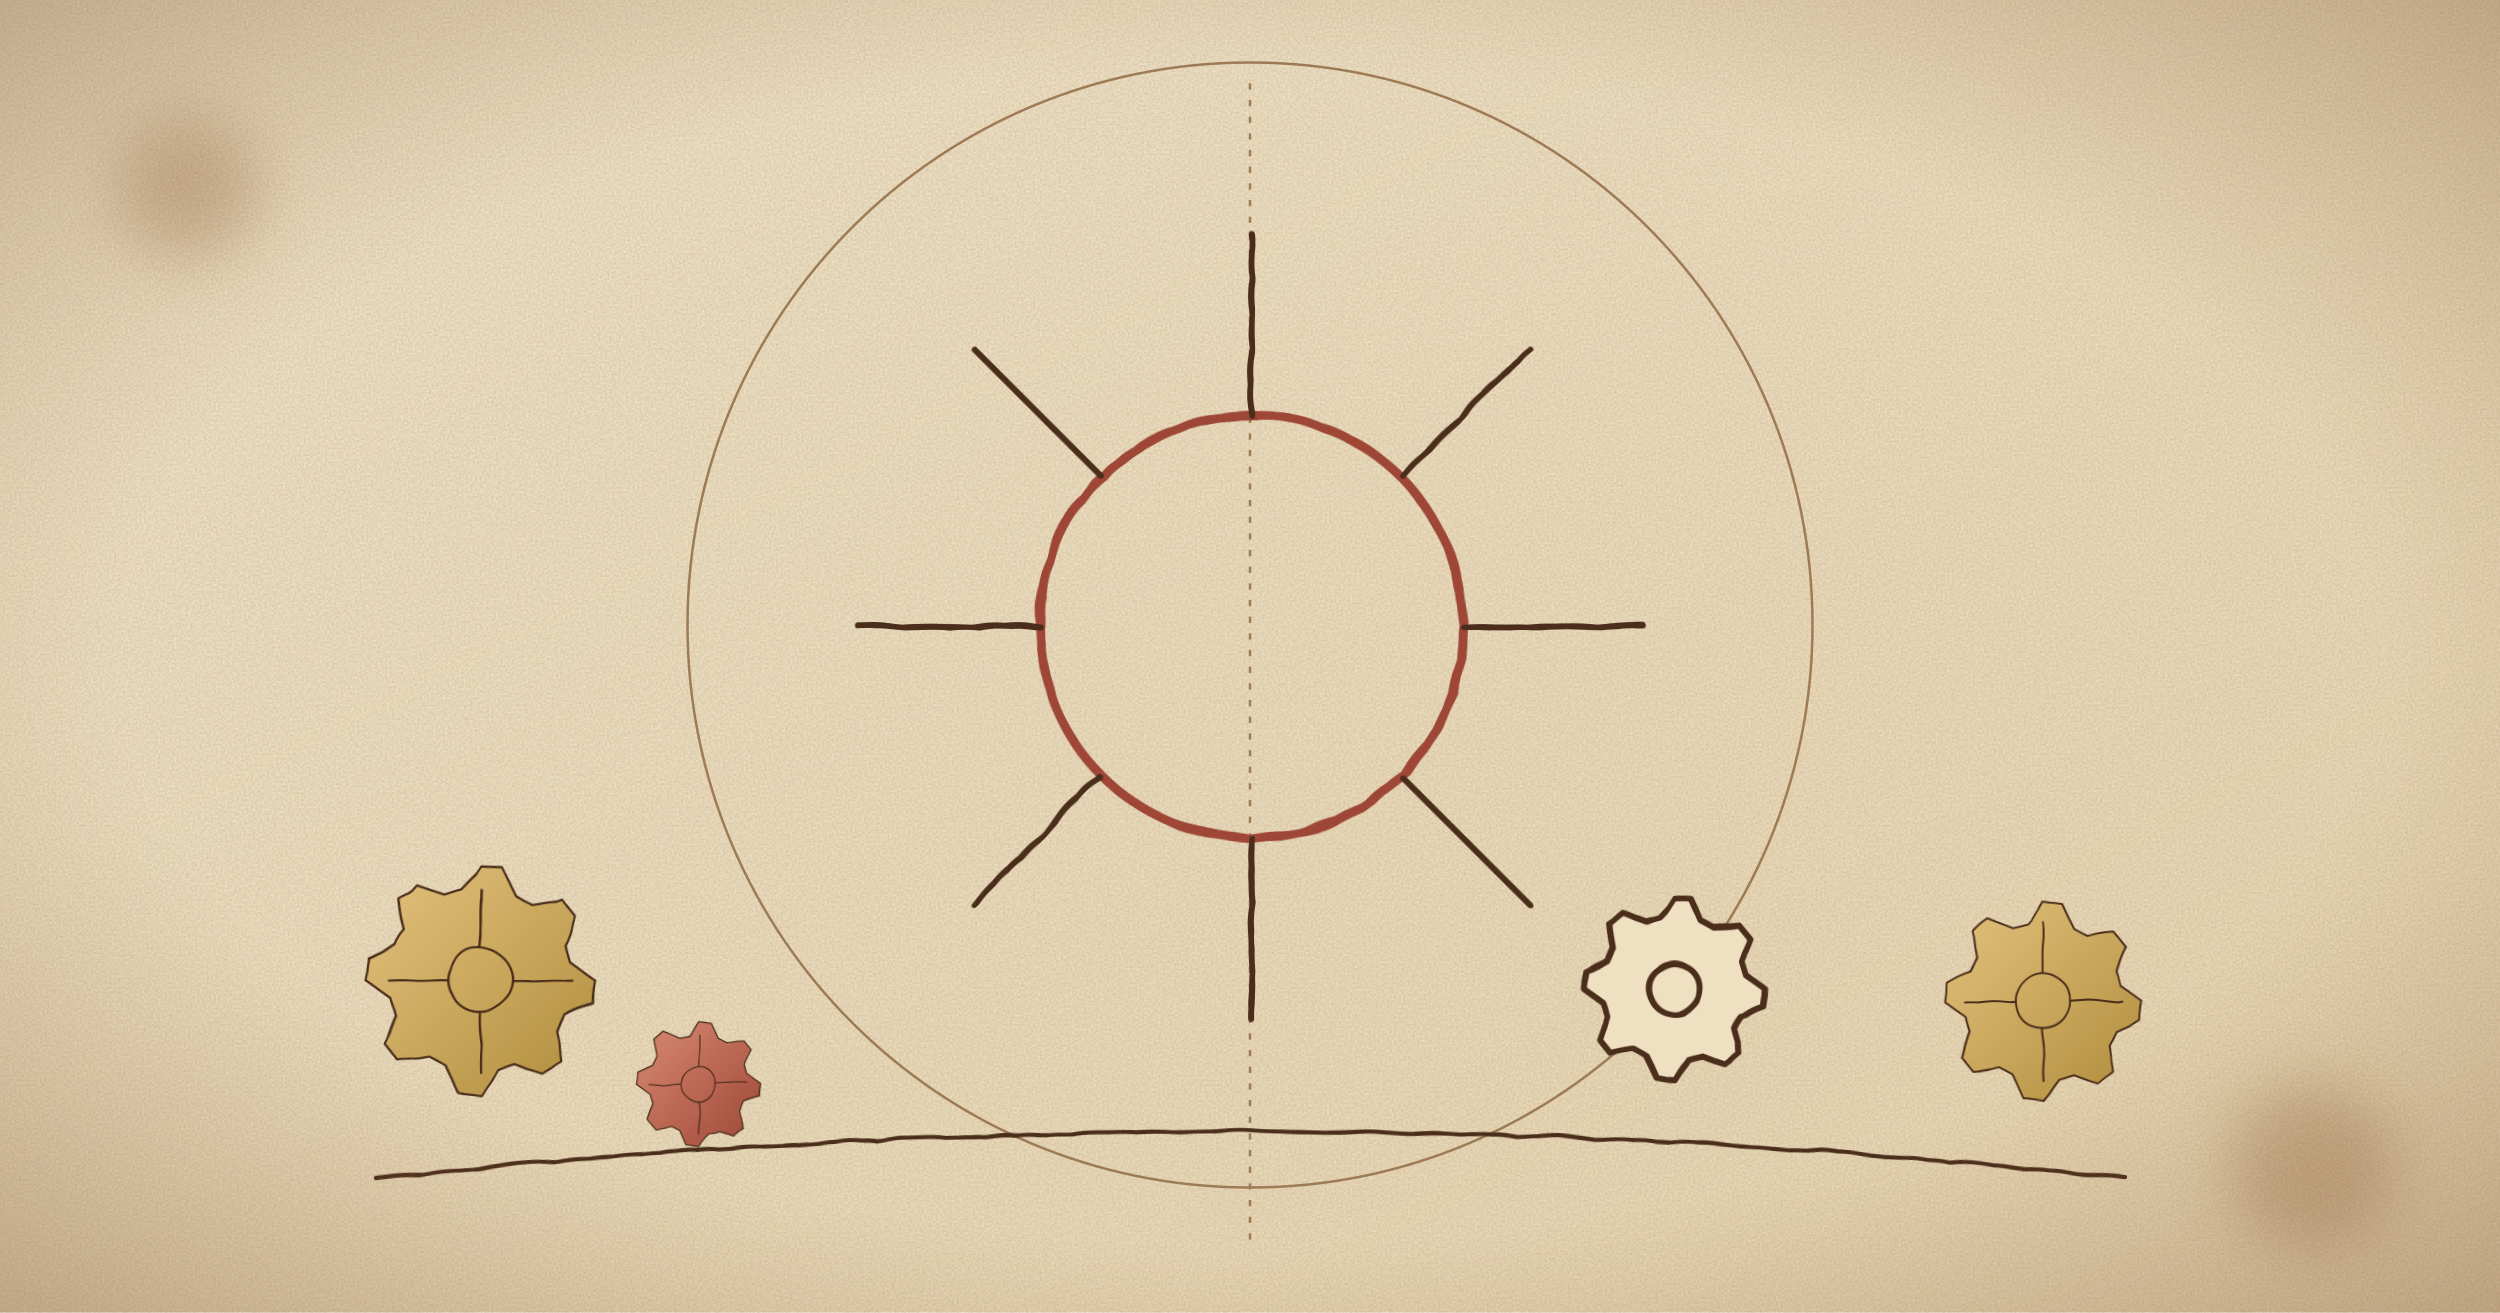
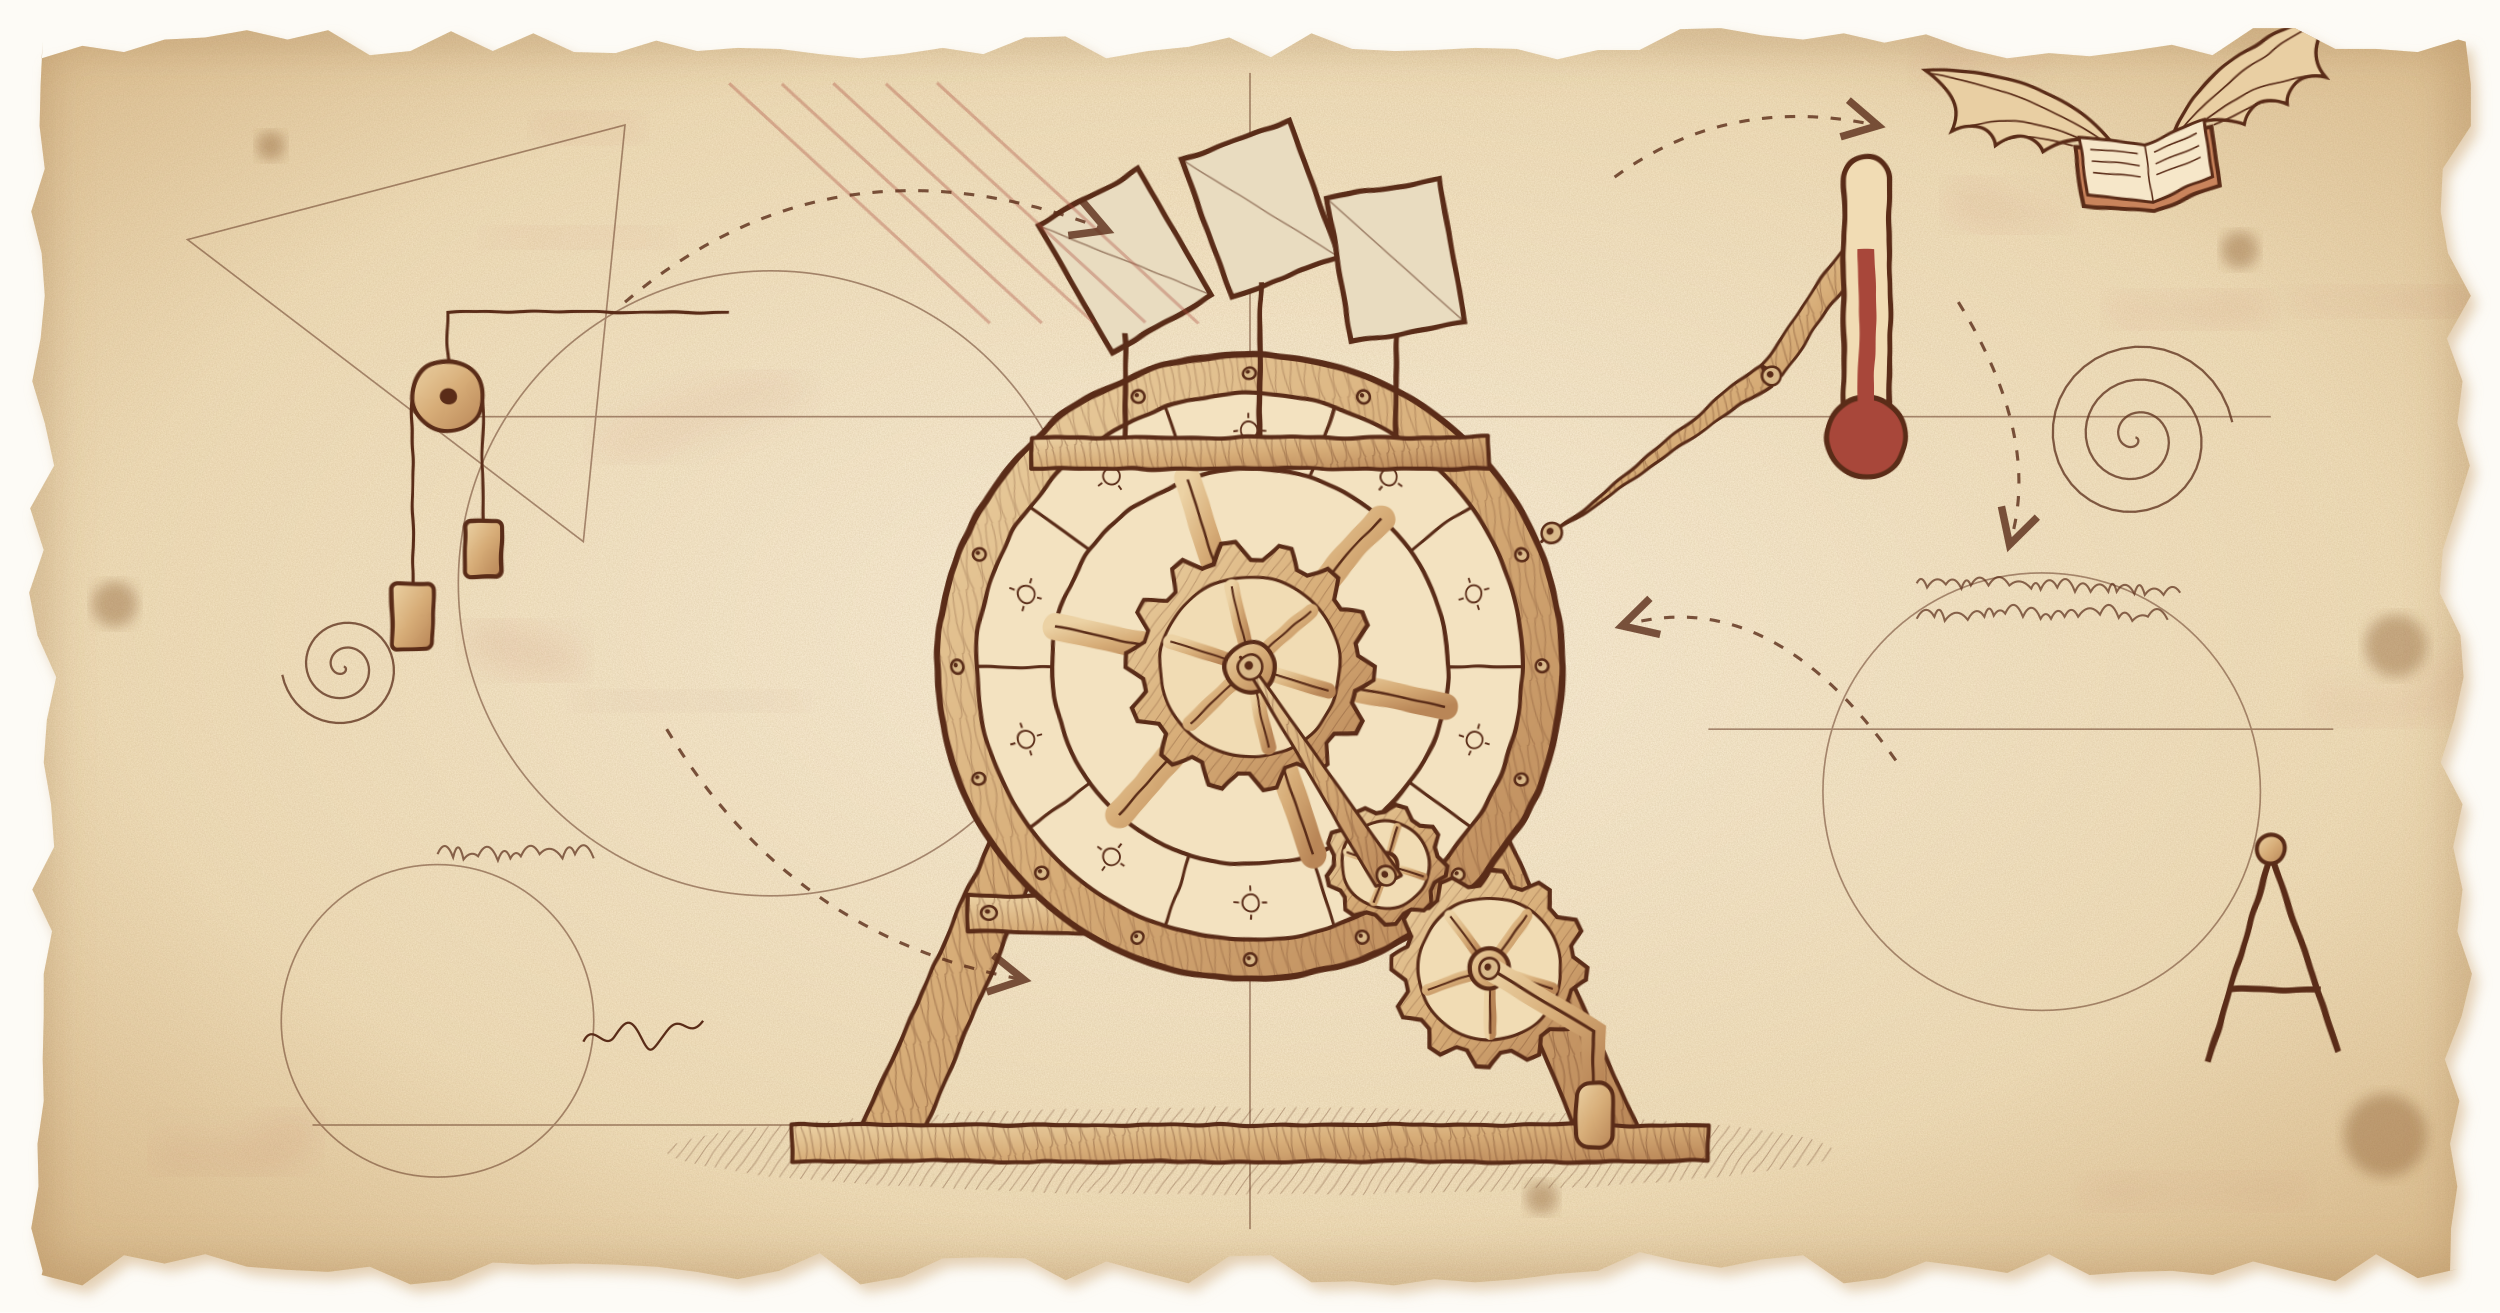
- <svg xmlns="http://www.w3.org/2000/svg" viewBox="0 0 1200 630" width="1200" height="630" role="img" aria-label="Illustration de l'application Agri-météo locale : machine de Léonard de Vinci dessinée à l'encre sur parchemin">
+ <svg xmlns="http://www.w3.org/2000/svg" viewBox="0 0 2400 1260" width="1200" height="630" role="img" aria-label="Illustration de l'application Agri-météo locale : machine de Léonard de Vinci dessinée à l'encre sur parchemin">
  <defs>
-     <linearGradient id="p" x1="0" y1="0" x2="1" y2="1">
-       <stop offset="0" stop-color="#f6ebd3" />
-       <stop offset="1" stop-color="#ecdcba" />
+     <radialGradient id="pp" cx=".5" cy=".48" r=".7">
+       <stop offset="0" stop-color="#fbf1dc" />
+       <stop offset=".65" stop-color="#f1dfbb" />
+       <stop offset="1" stop-color="#d9b98a" />
+     </radialGradient>
+     <linearGradient id="wd" x1="0" y1="0" x2="1" y2="1">
+       <stop offset="0" stop-color="#ecd2a4" />
+       <stop offset=".5" stop-color="#d7ad78" />
+       <stop offset="1" stop-color="#b98657" />
    </linearGradient>
-     <radialGradient id="v" cx=".5" cy=".5" r=".75">
-       <stop offset=".6" stop-color="#8a5a2b" stop-opacity="0" />
-       <stop offset="1" stop-color="#6b4220" stop-opacity=".38" />
+     <pattern id="ht" width="9" height="9" patternUnits="userSpaceOnUse" patternTransform="rotate(35)">
+       <path d="M0 0V9" stroke="#5a2c18" stroke-width="1.4" />
+     </pattern>
+     <pattern id="gr" width="60" height="14" patternUnits="userSpaceOnUse" patternTransform="rotate(80)">
+       <path d="M0 4Q15 1 30 5T60 3M0 10Q20 13 40 9T60 11" fill="none" stroke="#5a2c18" stroke-width="1.2" opacity=".6" />
+     </pattern>
+     <marker id="ar" markerWidth="16" markerHeight="16" refX="12" refY="8" orient="auto">
+       <path d="M2 2L13 8L2 14" fill="none" stroke="#5a2c18" stroke-width="2.4" />
+     </marker>
+     <filter id="rf" x="-5%" y="-5%" width="110%" height="110%">
+       <feTurbulence type="fractalNoise" baseFrequency=".022" numOctaves="2" seed="3" />
+       <feDisplacementMap in="SourceGraphic" scale="5" />
+     </filter>
+     <filter id="gn">
+       <feTurbulence type="fractalNoise" baseFrequency=".75" numOctaves="3" seed="9" />
+       <feColorMatrix values="0 0 0 0 .42 0 0 0 0 .27 0 0 0 0 .12 0 0 0 .22 0" />
+     </filter>
+     <filter id="b20">
+       <feGaussianBlur stdDeviation="22" />
+     </filter>
+     <filter id="b6">
+       <feGaussianBlur stdDeviation="6" />
+     </filter>
+     <radialGradient id="gl" cx=".5" cy=".5" r=".5">
+       <stop offset="0" stop-color="#ffd38a" stop-opacity=".95" />
+       <stop offset=".45" stop-color="#f0a466" stop-opacity=".5" />
+       <stop offset="1" stop-color="#e88b5a" stop-opacity="0" />
    </radialGradient>
-     <radialGradient id="l" cx=".5" cy=".5" r=".5">
-       <stop offset="0" stop-color="#f2a35c" stop-opacity=".85" />
-       <stop offset="1" stop-color="#f2a35c" stop-opacity="0" />
-     </radialGradient>
-     <linearGradient id="w" x1="0" y1="0" x2="1" y2="1">
-       <stop offset="0" stop-color="#e3c27e" />
-       <stop offset="1" stop-color="#b08d3c" />
-     </linearGradient>
-     <linearGradient id="s" x1="0" y1="0" x2="1" y2="1">
-       <stop offset="0" stop-color="#d98a72" />
-       <stop offset="1" stop-color="#9e4736" />
-     </linearGradient>
-     <pattern id="h" width="7" height="7" patternUnits="userSpaceOnUse" patternTransform="rotate(40)">
-       <path d="M0 0v7" stroke="#4a2e1b" stroke-width="1.1" opacity=".55" />
-     </pattern>
-     <marker id="a" markerWidth="10" markerHeight="10" refX="8" refY="5" orient="auto">
-       <path d="M1 1 8 5 1 9" fill="none" stroke="#9e4736" stroke-width="1.6" />
-     </marker>
-     <filter id="r" x="-2%" y="-2%" width="104%" height="104%">
-       <feTurbulence baseFrequency=".03" numOctaves="2" seed="4" />
-       <feDisplacementMap in="SourceGraphic" scale="2.6" />
-     </filter>
-     <filter id="n">
-       <feTurbulence type="fractalNoise" baseFrequency=".9" numOctaves="2" seed="7" />
-       <feColorMatrix values="0 0 0 0 .35 0 0 0 0 .22 0 0 0 0 .1 0 0 0 .35 0" />
-     </filter>
-     <filter id="b">
-       <feGaussianBlur stdDeviation="14" />
-     </filter>
-     <g id="g">
-       <path d="M50 0L49 9.8L37 15.3L33.3 22.2L35.4 35.4L27.8 41.6L15.3 37L7.8 39.2L0 50L-9.8 49L-15.3 37L-22.2 33.3L-35.4 35.4L-41.6 27.8L-37 15.3L-39.2 7.8L-50 0L-49 -9.8L-37 -15.3L-33.3 -22.2L-35.4 -35.4L-27.8 -41.6L-15.3 -37L-7.8 -39.2L0 -50L9.8 -49L15.3 -37L22.2 -33.3L35.4 -35.4L41.6 -27.8L37 -15.3L39.2 -7.8z" />
-       <circle r="14" fill="none" />
-       <path d="M0-40V-14M0 40V14M-40 0H-14M40 0H14" fill="none" />
+     <clipPath id="pg">
+       <polygon points="40,56 79,44 119,50 158,38 197,36 237,29 276,38 315,29 355,53 394,49 433,30 473,49 512,32 551,50 591,51 630,39 669,49 708,46 748,47 787,52 826,56 866,52 905,46 944,52 984,36 1023,35 1062,56 1102,49 1141,45 1180,36 1220,55 1259,32 1298,47 1338,49 1377,48 1416,46 1456,47 1495,57 1534,48 1574,48 1613,28 1652,27 1692,34 1731,38 1770,32 1809,41 1849,33 1888,47 1927,56 1967,51 2006,54 2045,49 2085,43 2124,53 2163,27 2203,27 2242,47 2281,47 2321,50 2360,38 2367,40 2372,81 2372,121 2345,162 2343,203 2350,243 2372,284 2349,325 2364,366 2359,406 2371,447 2358,488 2345,528 2342,569 2362,610 2365,650 2356,691 2343,732 2364,772 2355,813 2364,854 2359,894 2373,935 2363,976 2347,1017 2361,1057 2352,1098 2359,1139 2353,1179 2352,1220 2360,1218 2321,1227 2281,1204 2242,1230 2203,1221 2163,1211 2124,1224 2085,1220 2045,1221 2006,1224 1967,1204 1927,1222 1888,1216 1849,1211 1809,1227 1770,1232 1731,1205 1692,1209 1652,1217 1613,1211 1574,1202 1534,1220 1495,1223 1456,1228 1416,1231 1377,1228 1338,1234 1298,1230 1259,1231 1220,1205 1180,1206 1141,1232 1102,1222 1062,1211 1023,1229 984,1208 944,1207 905,1208 866,1226 826,1233 787,1203 748,1220 708,1228 669,1221 630,1216 591,1214 551,1213 512,1214 473,1212 433,1229 394,1233 355,1216 315,1221 276,1219 237,1216 197,1204 158,1213 119,1205 79,1234 40,1224 41,1220 30,1179 37,1139 36,1098 42,1057 41,1017 42,976 42,935 50,894 31,854 52,813 49,772 42,732 45,691 54,650 36,610 28,569 42,528 29,488 52,447 43,406 31,366 39,325 43,284 40,243 30,203 43,162 38,121 39,81 41,40" />
+     </clipPath>
+   </defs>
+   <rect width="2400" height="1260" fill="#fdfbf6" />
+   <polygon points="40,56 79,44 119,50 158,38 197,36 237,29 276,38 315,29 355,53 394,49 433,30 473,49 512,32 551,50 591,51 630,39 669,49 708,46 748,47 787,52 826,56 866,52 905,46 944,52 984,36 1023,35 1062,56 1102,49 1141,45 1180,36 1220,55 1259,32 1298,47 1338,49 1377,48 1416,46 1456,47 1495,57 1534,48 1574,48 1613,28 1652,27 1692,34 1731,38 1770,32 1809,41 1849,33 1888,47 1927,56 1967,51 2006,54 2045,49 2085,43 2124,53 2163,27 2203,27 2242,47 2281,47 2321,50 2360,38 2367,40 2372,81 2372,121 2345,162 2343,203 2350,243 2372,284 2349,325 2364,366 2359,406 2371,447 2358,488 2345,528 2342,569 2362,610 2365,650 2356,691 2343,732 2364,772 2355,813 2364,854 2359,894 2373,935 2363,976 2347,1017 2361,1057 2352,1098 2359,1139 2353,1179 2352,1220 2360,1218 2321,1227 2281,1204 2242,1230 2203,1221 2163,1211 2124,1224 2085,1220 2045,1221 2006,1224 1967,1204 1927,1222 1888,1216 1849,1211 1809,1227 1770,1232 1731,1205 1692,1209 1652,1217 1613,1211 1574,1202 1534,1220 1495,1223 1456,1228 1416,1231 1377,1228 1338,1234 1298,1230 1259,1231 1220,1205 1180,1206 1141,1232 1102,1222 1062,1211 1023,1229 984,1208 944,1207 905,1208 866,1226 826,1233 787,1203 748,1220 708,1228 669,1221 630,1216 591,1214 551,1213 512,1214 473,1212 433,1229 394,1233 355,1216 315,1221 276,1219 237,1216 197,1204 158,1213 119,1205 79,1234 40,1224 41,1220 30,1179 37,1139 36,1098 42,1057 41,1017 42,976 42,935 50,894 31,854 52,813 49,772 42,732 45,691 54,650 36,610 28,569 42,528 29,488 52,447 43,406 31,366 39,325 43,284 40,243 30,203 43,162 38,121 39,81 41,40" fill="#c9a36f" transform="translate(6 8)" opacity=".5" filter="url(#b6)" />
+   <g clip-path="url(#pg)">
+     <rect width="2400" height="1260" fill="url(#pp)" />
+     <rect width="2400" height="1260" filter="url(#gn)" />
+     <path d="M564 664q77 32 198 7" fill="none" stroke="#a8473a" stroke-width="38" stroke-linecap="round" opacity=".16" filter="url(#b20)" />
+     <path d="M516 112q66 51 98 -3" fill="none" stroke="#a8473a" stroke-width="24" stroke-linecap="round" opacity=".16" filter="url(#b20)" />
+     <path d="M474 218q85 31 160 13" fill="none" stroke="#a8473a" stroke-width="40" stroke-linecap="round" opacity=".16" filter="url(#b20)" />
+     <path d="M1843 83q56 -59 119 -38" fill="none" stroke="#a8473a" stroke-width="18" stroke-linecap="round" opacity=".16" filter="url(#b20)" />
+     <path d="M2228 674q62 54 174 -55" fill="none" stroke="#a8473a" stroke-width="19" stroke-linecap="round" opacity=".16" filter="url(#b20)" />
+     <path d="M1873 173q46 55 111 46" fill="none" stroke="#a8473a" stroke-width="25" stroke-linecap="round" opacity=".16" filter="url(#b20)" />
+     <path d="M2206 301q60 10 188 -25" fill="none" stroke="#a8473a" stroke-width="28" stroke-linecap="round" opacity=".16" filter="url(#b20)" />
+     <path d="M448 599q52 27 111 51" fill="none" stroke="#a8473a" stroke-width="31" stroke-linecap="round" opacity=".16" filter="url(#b20)" />
+     <path d="M2031 307q65 23 143 -27" fill="none" stroke="#a8473a" stroke-width="32" stroke-linecap="round" opacity=".16" filter="url(#b20)" />
+     <path d="M2007 1161q40 -54 197 -23" fill="none" stroke="#a8473a" stroke-width="19" stroke-linecap="round" opacity=".16" filter="url(#b20)" />
+     <path d="M579 438q79 -40 190 -76" fill="none" stroke="#a8473a" stroke-width="20" stroke-linecap="round" opacity=".16" filter="url(#b20)" />
+     <path d="M156 1113q86 35 141 -44" fill="none" stroke="#a8473a" stroke-width="27" stroke-linecap="round" opacity=".16" filter="url(#b20)" />
+     <circle cx="110" cy="580" r="22" fill="#7a4a1d" opacity=".35" filter="url(#b6)" />
+     <circle cx="2300" cy="620" r="30" fill="#7a4a1d" opacity=".35" filter="url(#b6)" />
+     <circle cx="2150" cy="240" r="18" fill="#7a4a1d" opacity=".35" filter="url(#b6)" />
+     <circle cx="260" cy="140" r="14" fill="#7a4a1d" opacity=".35" filter="url(#b6)" />
+     <circle cx="1480" cy="1150" r="16" fill="#7a4a1d" opacity=".35" filter="url(#b6)" />
+     <circle cx="2290" cy="1090" r="40" fill="#7a4a1d" opacity=".35" filter="url(#b6)" />
+     <rect width="2400" height="1260" fill="none" stroke="#8a5a2b" stroke-width="90" opacity=".25" filter="url(#b20)" />
+     <g fill="none" stroke="#5a2c18" stroke-width="1.6" opacity=".5">
+       <circle cx="740" cy="560" r="300" />
+       <circle cx="1960" cy="760" r="210" />
+       <circle cx="420" cy="980" r="150" />
+       <path d="M420 400H2180M1200 70V1180M1640 700H2240M300 1080H900" />
+       <path d="M180 230L600 120L560 520Z" />
    </g>
-   </defs>
-   <rect width="1200" height="630" fill="url(#p)" />
-   <rect width="1200" height="630" filter="url(#n)" />
-   <g fill="none" stroke="#9c7b55" stroke-width="1.2">
-     <circle cx="600" cy="300" r="270" />
-     <path d="M600 40v560" stroke-dasharray="3 5" />
+     <path d="M2050 420L2050.8 420.1L2051.5 420.5L2052.1 421.1L2052.6 421.9L2052.8 422.8L2052.8 423.8L2052.5 424.9L2052 426L2051.1 427L2050 427.9L2048.6 428.6L2047.1 429L2045.3 429.2L2043.5 429L2041.6 428.4L2039.8 427.4L2038 426.1L2036.4 424.4L2035.1 422.4L2034.2 420L2033.6 417.4L2033.4 414.6L2033.8 411.7L2034.6 408.8L2036 406L2037.9 403.3L2040.3 401L2043.2 398.9L2046.4 397.3L2050 396.3L2053.8 395.8L2057.8 395.9L2061.9 396.7L2065.8 398.2L2069.6 400.4L2073.1 403.2L2076.1 406.7L2078.6 410.7L2080.5 415.2L2081.7 420L2082.1 425.1L2081.6 430.3L2080.3 435.5L2078.2 440.5L2075.2 445.2L2071.4 449.5L2066.9 453.2L2061.7 456.1L2056.1 458.3L2050 459.6L2043.7 459.9L2037.3 459.2L2031 457.4L2024.9 454.6L2019.2 450.8L2014.1 446.1L2009.8 440.5L2006.3 434.2L2003.9 427.3L2002.5 420L2002.3 412.4L2003.3 404.8L2005.6 397.4L2009 390.2L2013.6 383.6L2019.3 377.7L2025.9 372.7L2033.4 368.8L2041.5 366L2050 364.6L2058.8 364.5L2067.6 365.8L2076.2 368.5L2084.4 372.6L2092 378L2098.7 384.6L2104.3 392.3L2108.7 400.9L2111.8 410.2L2113.3 420L2113.3 430L2111.7 440.1L2108.5 449.8L2103.8 459.1L2097.6 467.6L2090 475.1L2081.3 481.4L2071.5 486.3L2061 489.6L2050 491.3L2038.7 491.2L2027.5 489.3L2016.6 485.6L2006.3 480.2L1996.8 473.2L1988.5 464.7L1981.6 454.9L1976.2 444L1972.6 432.3L1970.8 420L1971 407.5L1973.2 395L1977.3 383L1983.4 371.6L1991.2 361.2L2000.7 352.1L2011.5 344.5L2023.6 338.7L2036.5 334.8L2050 332.9L2063.7 333.2L2077.4 335.7L2090.6 340.3L2103 347L2114.4 355.6L2124.3 366L2132.5 377.9L2138.8 391.1L2143 405.3" fill="none" stroke="#5a2c18" stroke-width="2.2" opacity=".75" />
+     <path d="M330 640L330.5 640.1L331 640.3L331.4 640.6L331.7 641L332 641.5L332.1 642.1L332.1 642.8L332 643.5L331.7 644.2L331.3 644.8L330.7 645.5L330 646L329.2 646.4L328.2 646.8L327.1 646.9L326 646.9L324.8 646.7L323.6 646.4L322.5 645.8L321.3 645L320.3 644L319.4 642.8L318.6 641.5L318 640L317.6 638.4L317.4 636.6L317.5 634.8L317.9 633L318.5 631.2L319.4 629.4L320.6 627.7L322 626.1L323.7 624.8L325.6 623.6L327.7 622.6L330 622L332.4 621.7L334.9 621.6L337.5 622L340 622.7L342.5 623.7L344.8 625.2L347.1 626.9L349.1 629L350.8 631.4L352.2 634L353.3 636.9L354 640L354.3 643.2L354.1 646.5L353.6 649.8L352.5 653L351 656.1L349.1 659.1L346.7 661.8L344 664.2L340.9 666.3L337.5 668L333.9 669.2L330 670L326 670.2L322 669.9L317.9 669.1L314 667.7L310.2 665.8L306.7 663.3L303.4 660.4L300.6 657L298.1 653.2L296.2 649.1L294.8 644.6L294 640L293.8 635.2L294.3 630.4L295.4 625.6L297.1 621L299.5 616.6L302.4 612.4L306 608.7L310 605.4L314.5 602.6L319.4 600.4L324.6 598.9L330 598L335.5 597.9L341.1 598.5L346.6 599.8L352 601.9L357.1 604.7L361.8 608.2L366.1 612.3L369.8 617L373 622.2L375.4 627.8L377.1 633.8L378 640L378.1 646.3L377.3 652.7L375.7 658.9L373.3 665L370.1 670.7L366.1 676.1L361.4 680.9L356 685L350.1 688.5L343.7 691.2L337 693L330 694L322.9 694L315.8 693.1L308.8 691.3L302 688.5L295.6 684.8L289.7 680.3L284.4 675L279.8 669L276 662.4L273 655.3L271 647.8" fill="none" stroke="#5a2c18" stroke-width="2.2" opacity=".75" />
+     <path d="M1840 560 q5 -10 10 4 q9 -14 18 -3 q7.5 -11 15 4 q4.5 -14 9 -3 q8.5 -15 17 0 q10 -16 20 0 q10.5 -9 21 3 q4.5 -11 9 1 q8 -17 16 -2 q8.5 -18 17 4 q7.5 -16 15 0 q8.5 -14 17 0 q4 -15 8 0 q8.5 -14 17 2 q5 -17 10 1 q9 -12 18 0 q8 -14 16 -2" fill="none" stroke="#5a2c18" stroke-width="2" opacity=".7" />
+     <path d="M1840 594 q8.5 -16 17 -2 q5 -15 10 4 q11 -15 22 -1 q8 -15 16 -3 q4.5 -15 9 -1 q5.5 -9 11 -2 q8.5 -18 17 3 q8.5 -18 17 2 q5 -9 10 0 q6.5 -14 13 -2 q6.5 -13 13 0 q10.5 -15 21 -2 q9 -20 18 3 q6.5 -11 13 3 q7.5 -8 15 -4 q9.5 -16 19 3" fill="none" stroke="#5a2c18" stroke-width="2" opacity=".7" />
+     <path d="M420 820 q7.5 -17 15 3 q5 -20 10 2 q7 -9 14 -3 q9.5 -20 19 4 q6 -17 12 -2 q5 -9 10 -2 q9 -19 18 -2 q11 -12 22 4 q6 -19 12 -4 q9 -19 18 4" fill="none" stroke="#5a2c18" stroke-width="2" opacity=".7" />
+     <g filter="url(#rf)">
+       <ellipse cx="1200" cy="1105" rx="560" ry="42" fill="url(#ht)" opacity=".45" />
+       <polygon points="820,1100 880,1100 1150,470 1110,450" fill="url(#wd)" stroke="#5a2c18" stroke-width="4" stroke-linejoin="round" />
+       <polygon points="820,1100 880,1100 1150,470 1110,450" fill="url(#gr)" opacity=".55" />
+       <polygon points="1580,1100 1520,1100 1250,470 1290,450" fill="url(#wd)" stroke="#5a2c18" stroke-width="4" stroke-linejoin="round" />
+       <polygon points="1580,1100 1520,1100 1250,470 1290,450" fill="url(#gr)" opacity=".55" />
+       <polygon points="760,1080 1640,1080 1640,1115 760,1115" fill="url(#wd)" stroke="#5a2c18" stroke-width="4" stroke-linejoin="round" />
+       <polygon points="760,1080 1640,1080 1640,1115 760,1115" fill="url(#gr)" opacity=".55" />
+       <polygon points="930,860 1470,860 1470,895 930,895" fill="url(#wd)" stroke="#5a2c18" stroke-width="4" stroke-linejoin="round" />
+       <polygon points="930,860 1470,860 1470,895 930,895" fill="url(#gr)" opacity=".55" />
+       <circle cx="950" cy="877" r="7" fill="#d9b98a" stroke="#5a2c18" stroke-width="2.5" />
+       <circle cx="948.5" cy="875.5" r="2.4" fill="#5a2c18" />
+       <circle cx="1450" cy="877" r="7" fill="#d9b98a" stroke="#5a2c18" stroke-width="2.5" />
+       <circle cx="1448.5" cy="875.5" r="2.4" fill="#5a2c18" />
+       <circle cx="1200" cy="640" r="300" fill="url(#wd)" stroke="#5a2c18" stroke-width="6" />
+       <circle cx="1200" cy="640" r="300" fill="url(#gr)" opacity=".4" />
+       <circle cx="1200" cy="640" r="262" fill="#f3e2c0" stroke="#5a2c18" stroke-width="4" />
+       <path d="M1462 640L1390 640" stroke="#5a2c18" stroke-width="3" />
+       <g transform="translate(1414.9 709.8) rotate(108)">
+         <circle r="8" fill="none" stroke="#5a2c18" stroke-width="1.8" />
+         <path d="M0-16v5M0 11v5M-16 0h5M11 0h5" stroke="#5a2c18" stroke-width="1.8" />
+       </g>
+       <path d="M1412 794L1353.7 751.7" stroke="#5a2c18" stroke-width="3" />
+       <g transform="translate(1332.8 822.8) rotate(144)">
+         <circle r="8" fill="none" stroke="#5a2c18" stroke-width="1.8" />
+         <path d="M0-16v5M0 11v5M-16 0h5M11 0h5" stroke="#5a2c18" stroke-width="1.8" />
+       </g>
+       <path d="M1281 889.2L1258.7 820.7" stroke="#5a2c18" stroke-width="3" />
+       <g transform="translate(1200 866) rotate(180)">
+         <circle r="8" fill="none" stroke="#5a2c18" stroke-width="1.8" />
+         <path d="M0-16v5M0 11v5M-16 0h5M11 0h5" stroke="#5a2c18" stroke-width="1.8" />
+       </g>
+       <path d="M1119 889.2L1141.3 820.7" stroke="#5a2c18" stroke-width="3" />
+       <g transform="translate(1067.2 822.8) rotate(216)">
+         <circle r="8" fill="none" stroke="#5a2c18" stroke-width="1.8" />
+         <path d="M0-16v5M0 11v5M-16 0h5M11 0h5" stroke="#5a2c18" stroke-width="1.8" />
+       </g>
+       <path d="M988 794L1046.3 751.7" stroke="#5a2c18" stroke-width="3" />
+       <g transform="translate(985.1 709.8) rotate(252)">
+         <circle r="8" fill="none" stroke="#5a2c18" stroke-width="1.8" />
+         <path d="M0-16v5M0 11v5M-16 0h5M11 0h5" stroke="#5a2c18" stroke-width="1.8" />
+       </g>
+       <path d="M938 640L1010 640" stroke="#5a2c18" stroke-width="3" />
+       <g transform="translate(985.1 570.2) rotate(288)">
+         <circle r="8" fill="none" stroke="#5a2c18" stroke-width="1.8" />
+         <path d="M0-16v5M0 11v5M-16 0h5M11 0h5" stroke="#5a2c18" stroke-width="1.8" />
+       </g>
+       <path d="M988 486L1046.3 528.3" stroke="#5a2c18" stroke-width="3" />
+       <g transform="translate(1067.2 457.2) rotate(324)">
+         <circle r="8" fill="none" stroke="#5a2c18" stroke-width="1.8" />
+         <path d="M0-16v5M0 11v5M-16 0h5M11 0h5" stroke="#5a2c18" stroke-width="1.8" />
+       </g>
+       <path d="M1119 390.8L1141.3 459.3" stroke="#5a2c18" stroke-width="3" />
+       <g transform="translate(1200 414) rotate(360)">
+         <circle r="8" fill="none" stroke="#5a2c18" stroke-width="1.8" />
+         <path d="M0-16v5M0 11v5M-16 0h5M11 0h5" stroke="#5a2c18" stroke-width="1.8" />
+       </g>
+       <path d="M1281 390.8L1258.7 459.3" stroke="#5a2c18" stroke-width="3" />
+       <g transform="translate(1332.8 457.2) rotate(396)">
+         <circle r="8" fill="none" stroke="#5a2c18" stroke-width="1.8" />
+         <path d="M0-16v5M0 11v5M-16 0h5M11 0h5" stroke="#5a2c18" stroke-width="1.8" />
+       </g>
+       <path d="M1412 486L1353.7 528.3" stroke="#5a2c18" stroke-width="3" />
+       <g transform="translate(1414.9 570.2) rotate(432)">
+         <circle r="8" fill="none" stroke="#5a2c18" stroke-width="1.8" />
+         <path d="M0-16v5M0 11v5M-16 0h5M11 0h5" stroke="#5a2c18" stroke-width="1.8" />
+       </g>
+       <circle cx="1200" cy="640" r="190" fill="none" stroke="#5a2c18" stroke-width="4" />
+       <path d="M1258.8 651.9L1386.2 677.7" stroke="url(#wd)" stroke-width="26" stroke-linecap="round" />
+       <path d="M1258.8 651.9L1386.2 677.7" stroke="#5a2c18" stroke-width="2.4" />
+       <path d="M1219.1 696.9L1260.4 820.1" stroke="url(#wd)" stroke-width="26" stroke-linecap="round" />
+       <path d="M1219.1 696.9L1260.4 820.1" stroke="#5a2c18" stroke-width="2.4" />
+       <path d="M1160.3 685L1074.2 782.4" stroke="url(#wd)" stroke-width="26" stroke-linecap="round" />
+       <path d="M1160.3 685L1074.2 782.4" stroke="#5a2c18" stroke-width="2.4" />
+       <path d="M1141.2 628.1L1013.8 602.3" stroke="url(#wd)" stroke-width="26" stroke-linecap="round" />
+       <path d="M1141.2 628.1L1013.8 602.3" stroke="#5a2c18" stroke-width="2.4" />
+       <path d="M1180.9 583.1L1139.6 459.9" stroke="url(#wd)" stroke-width="26" stroke-linecap="round" />
+       <path d="M1180.9 583.1L1139.6 459.9" stroke="#5a2c18" stroke-width="2.4" />
+       <path d="M1239.7 595L1325.8 497.6" stroke="url(#wd)" stroke-width="26" stroke-linecap="round" />
+       <path d="M1239.7 595L1325.8 497.6" stroke="#5a2c18" stroke-width="2.4" />
+       <circle cx="1481" cy="640" r="6" fill="#d9b98a" stroke="#5a2c18" stroke-width="2.5" />
+       <circle cx="1479.5" cy="638.5" r="2.1" fill="#5a2c18" />
+       <circle cx="1460" cy="748" r="6" fill="#d9b98a" stroke="#5a2c18" stroke-width="2.5" />
+       <circle cx="1458.5" cy="746.5" r="2.1" fill="#5a2c18" />
+       <circle cx="1399" cy="839" r="6" fill="#d9b98a" stroke="#5a2c18" stroke-width="2.5" />
+       <circle cx="1397.5" cy="837.5" r="2.1" fill="#5a2c18" />
+       <circle cx="1308" cy="900" r="6" fill="#d9b98a" stroke="#5a2c18" stroke-width="2.5" />
+       <circle cx="1306.5" cy="898.5" r="2.1" fill="#5a2c18" />
+       <circle cx="1200" cy="921" r="6" fill="#d9b98a" stroke="#5a2c18" stroke-width="2.5" />
+       <circle cx="1198.5" cy="919.5" r="2.1" fill="#5a2c18" />
+       <circle cx="1092" cy="900" r="6" fill="#d9b98a" stroke="#5a2c18" stroke-width="2.5" />
+       <circle cx="1090.5" cy="898.5" r="2.1" fill="#5a2c18" />
+       <circle cx="1001" cy="839" r="6" fill="#d9b98a" stroke="#5a2c18" stroke-width="2.5" />
+       <circle cx="999.5" cy="837.5" r="2.1" fill="#5a2c18" />
+       <circle cx="940" cy="748" r="6" fill="#d9b98a" stroke="#5a2c18" stroke-width="2.5" />
+       <circle cx="938.5" cy="746.5" r="2.1" fill="#5a2c18" />
+       <circle cx="919" cy="640" r="6" fill="#d9b98a" stroke="#5a2c18" stroke-width="2.5" />
+       <circle cx="917.5" cy="638.5" r="2.1" fill="#5a2c18" />
+       <circle cx="940" cy="532" r="6" fill="#d9b98a" stroke="#5a2c18" stroke-width="2.5" />
+       <circle cx="938.5" cy="530.5" r="2.1" fill="#5a2c18" />
+       <circle cx="1001" cy="441" r="6" fill="#d9b98a" stroke="#5a2c18" stroke-width="2.5" />
+       <circle cx="999.5" cy="439.5" r="2.1" fill="#5a2c18" />
+       <circle cx="1092" cy="380" r="6" fill="#d9b98a" stroke="#5a2c18" stroke-width="2.5" />
+       <circle cx="1090.5" cy="378.5" r="2.1" fill="#5a2c18" />
+       <circle cx="1200" cy="359" r="6" fill="#d9b98a" stroke="#5a2c18" stroke-width="2.5" />
+       <circle cx="1198.5" cy="357.5" r="2.1" fill="#5a2c18" />
+       <circle cx="1308" cy="380" r="6" fill="#d9b98a" stroke="#5a2c18" stroke-width="2.5" />
+       <circle cx="1306.5" cy="378.5" r="2.1" fill="#5a2c18" />
+       <circle cx="1399" cy="441" r="6" fill="#d9b98a" stroke="#5a2c18" stroke-width="2.5" />
+       <circle cx="1397.5" cy="439.5" r="2.1" fill="#5a2c18" />
+       <circle cx="1460" cy="532" r="6" fill="#d9b98a" stroke="#5a2c18" stroke-width="2.5" />
+       <circle cx="1458.5" cy="530.5" r="2.1" fill="#5a2c18" />
+       <polygon points="1320,640 1319.2,653.4 1300.6,663 1297.4,674.1 1308.1,692.1 1301.6,703.8 1280.7,704.3 1273,713 1274.8,733.8 1263.8,741.6 1244.8,733 1234.1,737.4 1226.7,757 1213.4,759.2 1200,743.2 1188.4,742.6 1173.3,757 1160.4,753.3 1155.2,733 1145.1,727.4 1125.2,733.8 1115.1,724.9 1119.3,704.3 1112.6,694.9 1091.9,692.1 1086.7,679.6 1099.4,663 1097.4,651.6 1080,640 1080.8,626.6 1099.4,617 1102.6,605.9 1091.9,587.9 1098.4,576.2 1119.3,575.7 1127,567 1125.2,546.2 1136.2,538.4 1155.2,547 1165.9,542.6 1173.3,523 1186.6,520.8 1200,536.8 1211.6,537.4 1226.7,523 1239.6,526.7 1244.8,547 1254.9,552.6 1274.8,546.2 1284.9,555.1 1280.7,575.7 1287.4,585.1 1308.1,587.9 1313.3,600.4 1300.6,617 1302.6,628.4" fill="url(#wd)" stroke="#5a2c18" stroke-width="4" />
+       <polygon points="1320,640 1319.2,653.4 1300.6,663 1297.4,674.1 1308.1,692.1 1301.6,703.8 1280.7,704.3 1273,713 1274.8,733.8 1263.8,741.6 1244.8,733 1234.1,737.4 1226.7,757 1213.4,759.2 1200,743.2 1188.4,742.6 1173.3,757 1160.4,753.3 1155.2,733 1145.1,727.4 1125.2,733.8 1115.1,724.9 1119.3,704.3 1112.6,694.9 1091.9,692.1 1086.7,679.6 1099.4,663 1097.4,651.6 1080,640 1080.8,626.6 1099.4,617 1102.6,605.9 1091.9,587.9 1098.4,576.2 1119.3,575.7 1127,567 1125.2,546.2 1136.2,538.4 1155.2,547 1165.9,542.6 1173.3,523 1186.6,520.8 1200,536.8 1211.6,537.4 1226.7,523 1239.6,526.7 1244.8,547 1254.9,552.6 1274.8,546.2 1284.9,555.1 1280.7,575.7 1287.4,585.1 1308.1,587.9 1313.3,600.4 1300.6,617 1302.6,628.4" fill="url(#ht)" opacity=".35" />
+       <circle cx="1200" cy="640" r="86.4" fill="#f1dcb4" stroke="#5a2c18" stroke-width="3" />
+       <path d="M1218.3 645.7L1275.7 663.4" stroke="url(#wd)" stroke-width="14.4" stroke-linecap="round" />
+       <path d="M1218.3 645.7L1275.7 663.4" stroke="#5a2c18" stroke-width="2" />
+       <path d="M1204.3 658.7L1217.6 717.2" stroke="url(#wd)" stroke-width="14.4" stroke-linecap="round" />
+       <path d="M1204.3 658.7L1217.6 717.2" stroke="#5a2c18" stroke-width="2" />
+       <path d="M1185.9 653L1141.9 693.8" stroke="url(#wd)" stroke-width="14.4" stroke-linecap="round" />
+       <path d="M1185.9 653L1141.9 693.8" stroke="#5a2c18" stroke-width="2" />
+       <path d="M1181.7 634.3L1124.3 616.6" stroke="url(#wd)" stroke-width="14.4" stroke-linecap="round" />
+       <path d="M1181.7 634.3L1124.3 616.6" stroke="#5a2c18" stroke-width="2" />
+       <path d="M1195.7 621.3L1182.4 562.8" stroke="url(#wd)" stroke-width="14.4" stroke-linecap="round" />
+       <path d="M1195.7 621.3L1182.4 562.8" stroke="#5a2c18" stroke-width="2" />
+       <path d="M1214.1 627L1258.1 586.2" stroke="url(#wd)" stroke-width="14.4" stroke-linecap="round" />
+       <path d="M1214.1 627L1258.1 586.2" stroke="#5a2c18" stroke-width="2" />
+       <circle cx="1200" cy="640" r="24" fill="url(#wd)" stroke="#5a2c18" stroke-width="4" />
+       <circle cx="1200" cy="640" r="8.4" fill="#5a2c18" />
+       <polygon points="1525,930 1524.2,942.4 1508.9,951.1 1505.5,961.3 1512.3,977.5 1505.4,987.8 1487.8,987.8 1479.7,994.8 1477.5,1012.3 1466.4,1017.8 1451.1,1008.9 1440.7,1011 1430,1025 1417.6,1024.2 1408.9,1008.9 1398.7,1005.5 1382.5,1012.3 1372.2,1005.4 1372.2,987.8 1365.2,979.7 1347.7,977.5 1342.2,966.4 1351.1,951.1 1349,940.7 1335,930 1335.8,917.6 1351.1,908.9 1354.5,898.7 1347.7,882.5 1354.6,872.2 1372.2,872.2 1380.3,865.2 1382.5,847.7 1393.6,842.2 1408.9,851.1 1419.3,849 1430,835 1442.4,835.8 1451.1,851.1 1461.3,854.5 1477.5,847.7 1487.8,854.6 1487.8,872.2 1494.8,880.3 1512.3,882.5 1517.8,893.6 1508.9,908.9 1511,919.3" fill="url(#wd)" stroke="#5a2c18" stroke-width="4" />
+       <polygon points="1525,930 1524.2,942.4 1508.9,951.1 1505.5,961.3 1512.3,977.5 1505.4,987.8 1487.8,987.8 1479.7,994.8 1477.5,1012.3 1466.4,1017.8 1451.1,1008.9 1440.7,1011 1430,1025 1417.6,1024.2 1408.9,1008.9 1398.7,1005.5 1382.5,1012.3 1372.2,1005.4 1372.2,987.8 1365.2,979.7 1347.7,977.5 1342.2,966.4 1351.1,951.1 1349,940.7 1335,930 1335.8,917.6 1351.1,908.9 1354.5,898.7 1347.7,882.5 1354.6,872.2 1372.2,872.2 1380.3,865.2 1382.5,847.7 1393.6,842.2 1408.9,851.1 1419.3,849 1430,835 1442.4,835.8 1451.1,851.1 1461.3,854.5 1477.5,847.7 1487.8,854.6 1487.8,872.2 1494.8,880.3 1512.3,882.5 1517.8,893.6 1508.9,908.9 1511,919.3" fill="url(#ht)" opacity=".35" />
+       <circle cx="1430" cy="930" r="68.4" fill="#f1dcb4" stroke="#5a2c18" stroke-width="3" />
+       <path d="M1444.5 934.5L1489.9 948.5" stroke="url(#wd)" stroke-width="11.4" stroke-linecap="round" />
+       <path d="M1444.5 934.5L1489.9 948.5" stroke="#5a2c18" stroke-width="2" />
+       <path d="M1430.2 945.2L1430.9 992.7" stroke="url(#wd)" stroke-width="11.4" stroke-linecap="round" />
+       <path d="M1430.2 945.2L1430.9 992.7" stroke="#5a2c18" stroke-width="2" />
+       <path d="M1415.6 934.9L1370.6 950.2" stroke="url(#wd)" stroke-width="11.4" stroke-linecap="round" />
+       <path d="M1415.6 934.9L1370.6 950.2" stroke="#5a2c18" stroke-width="2" />
+       <path d="M1420.9 917.8L1392.4 879.8" stroke="url(#wd)" stroke-width="11.4" stroke-linecap="round" />
+       <path d="M1420.9 917.8L1392.4 879.8" stroke="#5a2c18" stroke-width="2" />
+       <path d="M1438.8 917.6L1466.1 878.8" stroke="url(#wd)" stroke-width="11.4" stroke-linecap="round" />
+       <path d="M1438.8 917.6L1466.1 878.8" stroke="#5a2c18" stroke-width="2" />
+       <circle cx="1430" cy="930" r="19" fill="url(#wd)" stroke="#5a2c18" stroke-width="4" />
+       <circle cx="1430" cy="930" r="6.7" fill="#5a2c18" />
+       <polygon points="1388,830 1387.1,840.1 1376.9,847.1 1373.2,854.9 1374.4,867.3 1367.3,874.4 1354.9,873.2 1347.1,876.9 1340.1,887.1 1330,888 1321.3,879.1 1312.9,876.9 1301,880.2 1292.7,874.4 1291.8,862.1 1286.8,854.9 1275.5,849.8 1272.9,840.1 1280.1,830 1280.9,821.3 1275.5,810.2 1279.8,801 1291.8,797.9 1297.9,791.8 1301,779.8 1310.2,775.5 1321.3,780.9 1330,780.1 1340.1,772.9 1349.8,775.5 1354.9,786.8 1362.1,791.8 1374.4,792.7 1380.2,801 1376.9,812.9 1379.1,821.3" fill="url(#wd)" stroke="#5a2c18" stroke-width="4" />
+       <polygon points="1388,830 1387.1,840.1 1376.9,847.1 1373.2,854.9 1374.4,867.3 1367.3,874.4 1354.9,873.2 1347.1,876.9 1340.1,887.1 1330,888 1321.3,879.1 1312.9,876.9 1301,880.2 1292.7,874.4 1291.8,862.1 1286.8,854.9 1275.5,849.8 1272.9,840.1 1280.1,830 1280.9,821.3 1275.5,810.2 1279.8,801 1291.8,797.9 1297.9,791.8 1301,779.8 1310.2,775.5 1321.3,780.9 1330,780.1 1340.1,772.9 1349.8,775.5 1354.9,786.8 1362.1,791.8 1374.4,792.7 1380.2,801 1376.9,812.9 1379.1,821.3" fill="url(#ht)" opacity=".35" />
+       <circle cx="1330" cy="830" r="41.8" fill="#f1dcb4" stroke="#5a2c18" stroke-width="3" />
+       <path d="M1338.9 832.7L1366.6 841.3" stroke="url(#wd)" stroke-width="7" stroke-linecap="round" />
+       <path d="M1338.9 832.7L1366.6 841.3" stroke="#5a2c18" stroke-width="2" />
+       <path d="M1327.3 838.9L1318.7 866.6" stroke="url(#wd)" stroke-width="7" stroke-linecap="round" />
+       <path d="M1327.3 838.9L1318.7 866.6" stroke="#5a2c18" stroke-width="2" />
+       <path d="M1321.1 827.3L1293.4 818.7" stroke="url(#wd)" stroke-width="7" stroke-linecap="round" />
+       <path d="M1321.1 827.3L1293.4 818.7" stroke="#5a2c18" stroke-width="2" />
+       <path d="M1332.7 821.1L1341.3 793.4" stroke="url(#wd)" stroke-width="7" stroke-linecap="round" />
+       <path d="M1332.7 821.1L1341.3 793.4" stroke="#5a2c18" stroke-width="2" />
+       <circle cx="1330" cy="830" r="11.6" fill="url(#wd)" stroke="#5a2c18" stroke-width="4" />
+       <circle cx="1330" cy="830" r="4.1" fill="#5a2c18" />
+       <path d="M1430 930L1530 990L1530 1050" fill="none" stroke="url(#wd)" stroke-width="22" stroke-linecap="round" />
+       <path d="M1430 930L1530 990L1530 1050" fill="none" stroke="#5a2c18" stroke-width="3" />
+       <rect x="1514" y="1040" width="34" height="62" rx="12" fill="url(#wd)" stroke="#5a2c18" stroke-width="4" />
+       <circle cx="1430" cy="930" r="10" fill="#d9b98a" stroke="#5a2c18" stroke-width="2.5" />
+       <circle cx="1428.5" cy="928.5" r="3.5" fill="#5a2c18" />
+       <polygon points="1190,630 1210,650 1345,840 1320,850" fill="url(#wd)" stroke="#5a2c18" stroke-width="3" stroke-linejoin="round" />
+       <polygon points="1190,630 1210,650 1345,840 1320,850" fill="url(#gr)" opacity=".55" />
+       <circle cx="1200" cy="640" r="12" fill="#d9b98a" stroke="#5a2c18" stroke-width="2.5" />
+       <circle cx="1198.5" cy="638.5" r="4.2" fill="#5a2c18" />
+       <circle cx="1330" cy="840" r="9" fill="#d9b98a" stroke="#5a2c18" stroke-width="2.5" />
+       <circle cx="1328.5" cy="838.5" r="3.2" fill="#5a2c18" />
+       <polygon points="990,420 1430,420 1430,450 990,450" fill="url(#wd)" stroke="#5a2c18" stroke-width="4" stroke-linejoin="round" />
+       <polygon points="990,420 1430,420 1430,450 990,450" fill="url(#gr)" opacity=".55" />
+       <polygon points="1480,520 1500,505 1700,370 1690,350" fill="url(#wd)" stroke="#5a2c18" stroke-width="3" stroke-linejoin="round" />
+       <polygon points="1480,520 1500,505 1700,370 1690,350" fill="url(#gr)" opacity=".55" />
+       <polygon points="1690,350 1710,360 1790,250 1770,240" fill="url(#wd)" stroke="#5a2c18" stroke-width="3" stroke-linejoin="round" />
+       <polygon points="1690,350 1710,360 1790,250 1770,240" fill="url(#gr)" opacity=".55" />
+       <circle cx="1490" cy="512" r="10" fill="#d9b98a" stroke="#5a2c18" stroke-width="2.5" />
+       <circle cx="1488.5" cy="510.5" r="3.5" fill="#5a2c18" />
+       <circle cx="1700" cy="360" r="9" fill="#d9b98a" stroke="#5a2c18" stroke-width="2.5" />
+       <circle cx="1698.5" cy="358.5" r="3.2" fill="#5a2c18" />
+       <circle cx="430" cy="380" r="34" fill="url(#wd)" stroke="#5a2c18" stroke-width="4" />
+       <circle cx="430" cy="380" r="8" fill="#5a2c18" />
+       <path d="M396 380V560M464 380V500" stroke="#5a2c18" stroke-width="3" />
+       <rect x="376" y="560" width="40" height="64" rx="6" fill="url(#wd)" stroke="#5a2c18" stroke-width="4" />
+       <rect x="446" y="500" width="36" height="54" rx="6" fill="url(#wd)" stroke="#5a2c18" stroke-width="4" />
+       <path d="M430 346V300H700" stroke="#5a2c18" stroke-width="3" fill="none" />
+       <path d="M2180 820L2120 1020M2180 820L2245 1010M2140 950H2228" stroke="#5a2c18" stroke-width="6" fill="none" />
+       <circle cx="2180" cy="815" r="14" fill="url(#wd)" stroke="#5a2c18" stroke-width="4" />
+       <g transform="translate(1080 250) rotate(-30)">
+         <rect x="-55" y="-70" width="110" height="140" fill="#e9dcc0" stroke="#5a2c18" stroke-width="5" />
+         <path d="M-55-70 55 70" stroke="#5a2c18" stroke-width="1.5" opacity=".5" />
+       </g>
+       <path d="M1080 320V420" stroke="#5a2c18" stroke-width="5" />
+       <g transform="translate(1210 200) rotate(-20)">
+         <rect x="-55" y="-70" width="110" height="140" fill="#e9dcc0" stroke="#5a2c18" stroke-width="5" />
+         <path d="M-55-70 55 70" stroke="#5a2c18" stroke-width="1.5" opacity=".5" />
+       </g>
+       <path d="M1210 270V420" stroke="#5a2c18" stroke-width="5" />
+       <g transform="translate(1340 250) rotate(-10)">
+         <rect x="-55" y="-70" width="110" height="140" fill="#e9dcc0" stroke="#5a2c18" stroke-width="5" />
+         <path d="M-55-70 55 70" stroke="#5a2c18" stroke-width="1.5" opacity=".5" />
+       </g>
+       <path d="M1340 320V420" stroke="#5a2c18" stroke-width="5" />
+       <path d="M700 80l250 230" stroke="#a8473a" stroke-width="3" opacity=".35" />
+       <path d="M750 80l250 230" stroke="#a8473a" stroke-width="3" opacity=".35" />
+       <path d="M800 80l250 230" stroke="#a8473a" stroke-width="3" opacity=".35" />
+       <path d="M850 80l250 230" stroke="#a8473a" stroke-width="3" opacity=".35" />
+       <path d="M900 80l250 230" stroke="#a8473a" stroke-width="3" opacity=".35" />
+       <rect x="1770" y="150" width="44" height="260" rx="22" fill="#f1dcb4" stroke="#5a2c18" stroke-width="5" />
+       <circle cx="1792" cy="420" r="38" fill="#a8473a" stroke="#5a2c18" stroke-width="5" />
+       <rect x="1784" y="240" width="16" height="180" fill="#a8473a" />
+     </g>
+     <path d="M600 290Q800 120 1060 220" fill="none" stroke="#5a2c18" stroke-width="3" stroke-dasharray="10 12" marker-end="url(#ar)" opacity=".8" />
+     <path d="M1820 730Q1700 560 1560 600" fill="none" stroke="#5a2c18" stroke-width="3" stroke-dasharray="10 12" marker-end="url(#ar)" opacity=".8" />
+     <path d="M640 700Q760 900 980 940" fill="none" stroke="#5a2c18" stroke-width="3" stroke-dasharray="10 12" marker-end="url(#ar)" opacity=".8" />
+     <path d="M1550 170Q1660 90 1800 120" fill="none" stroke="#5a2c18" stroke-width="3" stroke-dasharray="10 12" marker-end="url(#ar)" opacity=".8" />
+     <path d="M1880 290Q1960 420 1930 520" fill="none" stroke="#5a2c18" stroke-width="3" stroke-dasharray="10 12" marker-end="url(#ar)" opacity=".8" />
+     <g filter="url(#rf)">
+       <g transform="translate(2060 150) rotate(-8) scale(0.95)">
+         <g transform="translate(-30 -15) scale(-0.85 0.85)">
+           <path d="M0 0C40-70 120-110 210-120C180-90 175-70 190-45C160-55 140-40 140-20C115-35 90-25 85-5C60-20 30-15 0 0Z" fill="#e9cfa3" stroke="#5a2c18" stroke-width="4" />
+           <path d="M10-5C70-60 140-95 205-115M30-8C80-40 120-55 188-47M50-8C90-25 110-30 140-22" fill="none" stroke="#5a2c18" stroke-width="2" />
+         </g>
+         <g transform="translate(30 -15) scale(0.85 0.85)">
+           <path d="M0 0C40-70 120-110 210-120C180-90 175-70 190-45C160-55 140-40 140-20C115-35 90-25 85-5C60-20 30-15 0 0Z" fill="#e9cfa3" stroke="#5a2c18" stroke-width="4" />
+           <path d="M10-5C70-60 140-95 205-115M30-8C80-40 120-55 188-47M50-8C90-25 110-30 140-22" fill="none" stroke="#5a2c18" stroke-width="2" />
+         </g>
+         <path d="M-70-20L0-5L70-20L70 40L0 55L-70 40Z" fill="#c9845c" stroke="#5a2c18" stroke-width="4" />
+         <path d="M-64-28L0-12L64-28L64 30L0 46L-64 30Z" fill="#f6e7c9" stroke="#5a2c18" stroke-width="3" />
+         <path d="M0-12V46M-55-15L-8-4M-55-3L-8 8M-55 9L-8 20M8-4L55-15M8 8L55-3M8 20L55 9" stroke="#5a2c18" stroke-width="1.6" fill="none" />
+       </g>
+     </g>
+     <path d="M560 1000c10-20 20 10 30-5s15-20 25 0 10 15 25-5 20 10 35-10" fill="none" stroke="#5a2c18" stroke-width="2.2" />
  </g>
-   <g fill="#7a4a1d" opacity=".25" filter="url(#b)">
-     <circle cx="90" cy="90" r="34" />
-     <circle cx="1110" cy="560" r="40" />
-   </g>
-   <g filter="url(#r)" stroke-linejoin="round" stroke-linecap="round" stroke="#4a2e1b">
-     <g transform="translate(600 300) scale(1.45) translate(-890 -280)">
-       <circle cx="890" cy="280" r="70" fill="none" stroke="#9e4736" stroke-width="3" />
-       <path d="M890 150v60M890 350v60M760 280h60M960 280h60M798 188l42 42M940 330l42 42M982 188l-42 42M840 330l-42 42" stroke="#4a2e1b" stroke-width="2" />
-       <path d="M1030 370L1035.9 370.6L1039.2 377.8L1043.3 380L1051.2 378.8L1054.9 383.3L1052.2 390.8L1053.5 395.3L1060 400L1059.4 405.9L1052.2 409.2L1050 413.3L1051.2 421.2L1046.7 424.9L1039.2 422.2L1034.7 423.5L1030 430L1024.1 429.4L1020.8 422.2L1016.7 420L1008.8 421.2L1005.1 416.7L1007.8 409.2L1006.5 404.7L1000 400L1000.6 394.1L1007.8 390.8L1010 386.7L1008.8 378.8L1013.3 375.1L1020.8 377.8L1025.3 376.5z" fill="#efe0c2" stroke="#4a2e1b" stroke-width="2" />
-       <circle cx="1030" cy="400" r="8.4" fill="none" stroke="#4a2e1b" stroke-width="2" />
-     </g>
-     <use href="#g" transform="translate(230 470) scale(1.1)" fill="url(#w)" />
-     <use href="#g" transform="translate(335 520) scale(0.6)" fill="url(#s)" />
-     <use href="#g" transform="translate(980 480) scale(0.95)" fill="url(#w)" />
-     <path d="M180 565Q600 520 1020 565" fill="none" stroke="#4a2e1b" stroke-width="2" />
-   </g>
-   <rect width="1200" height="630" fill="url(#v)" />
</svg>
